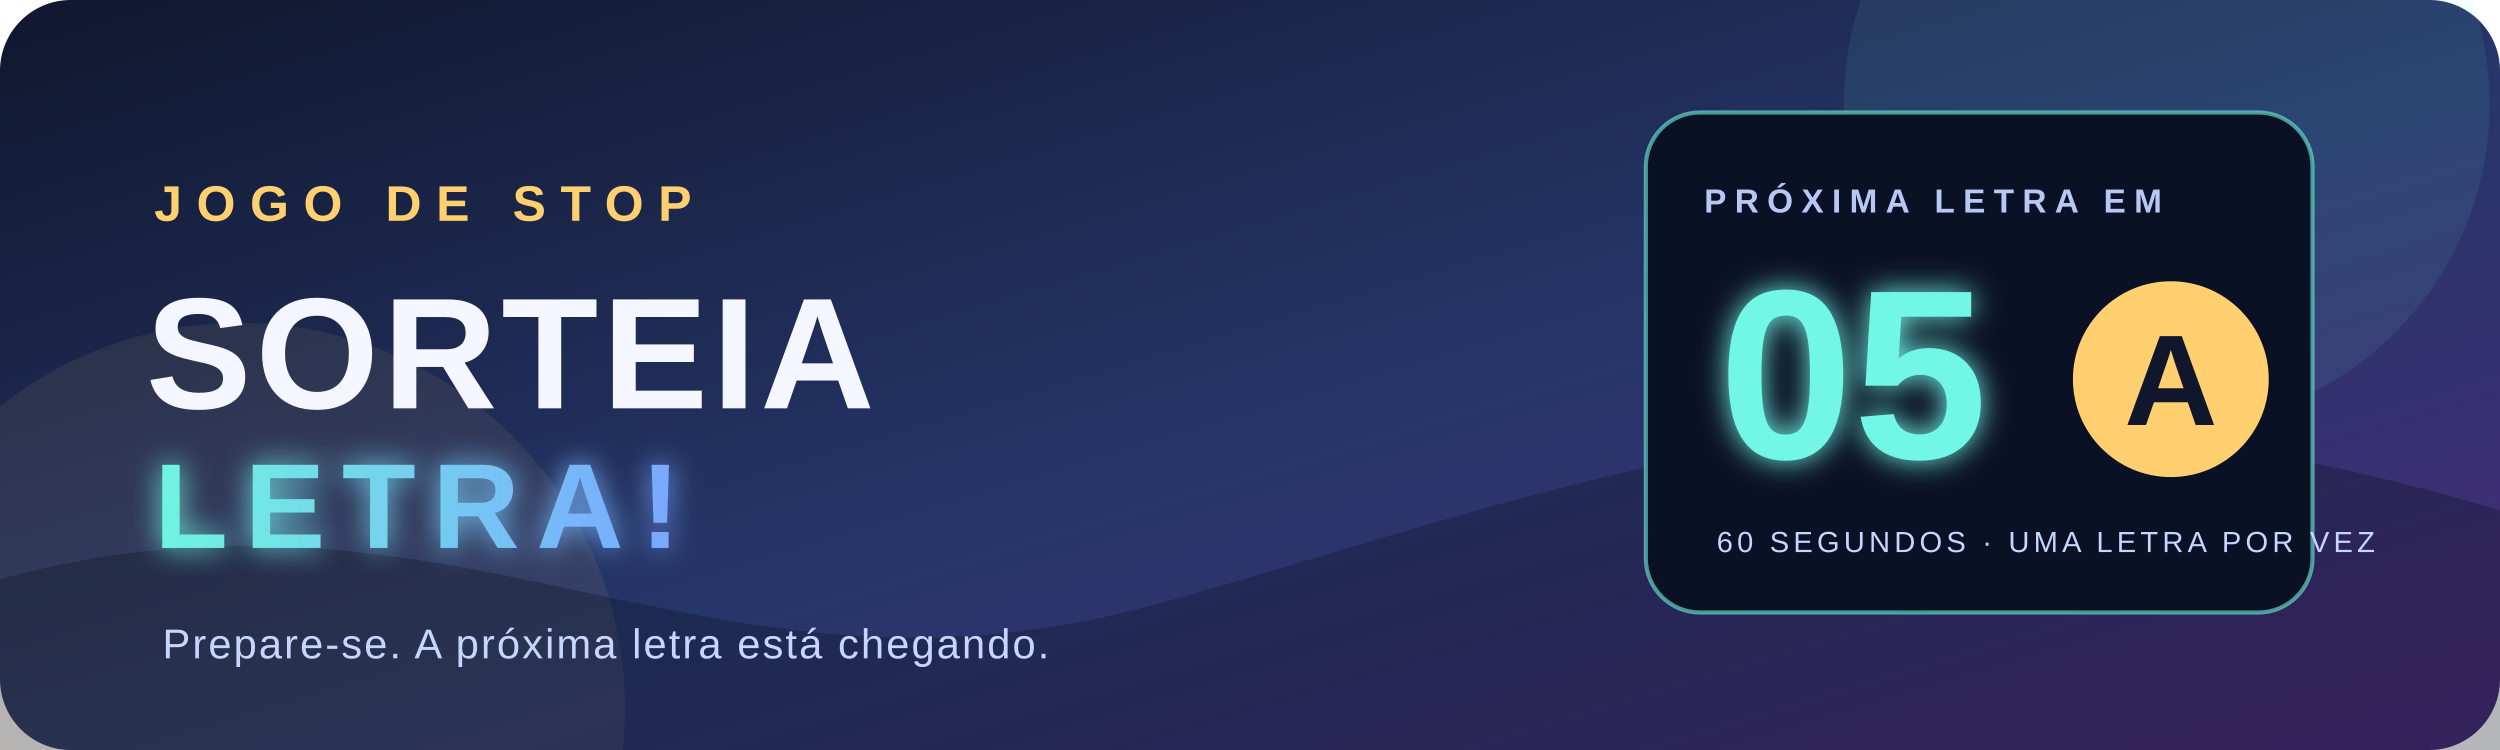
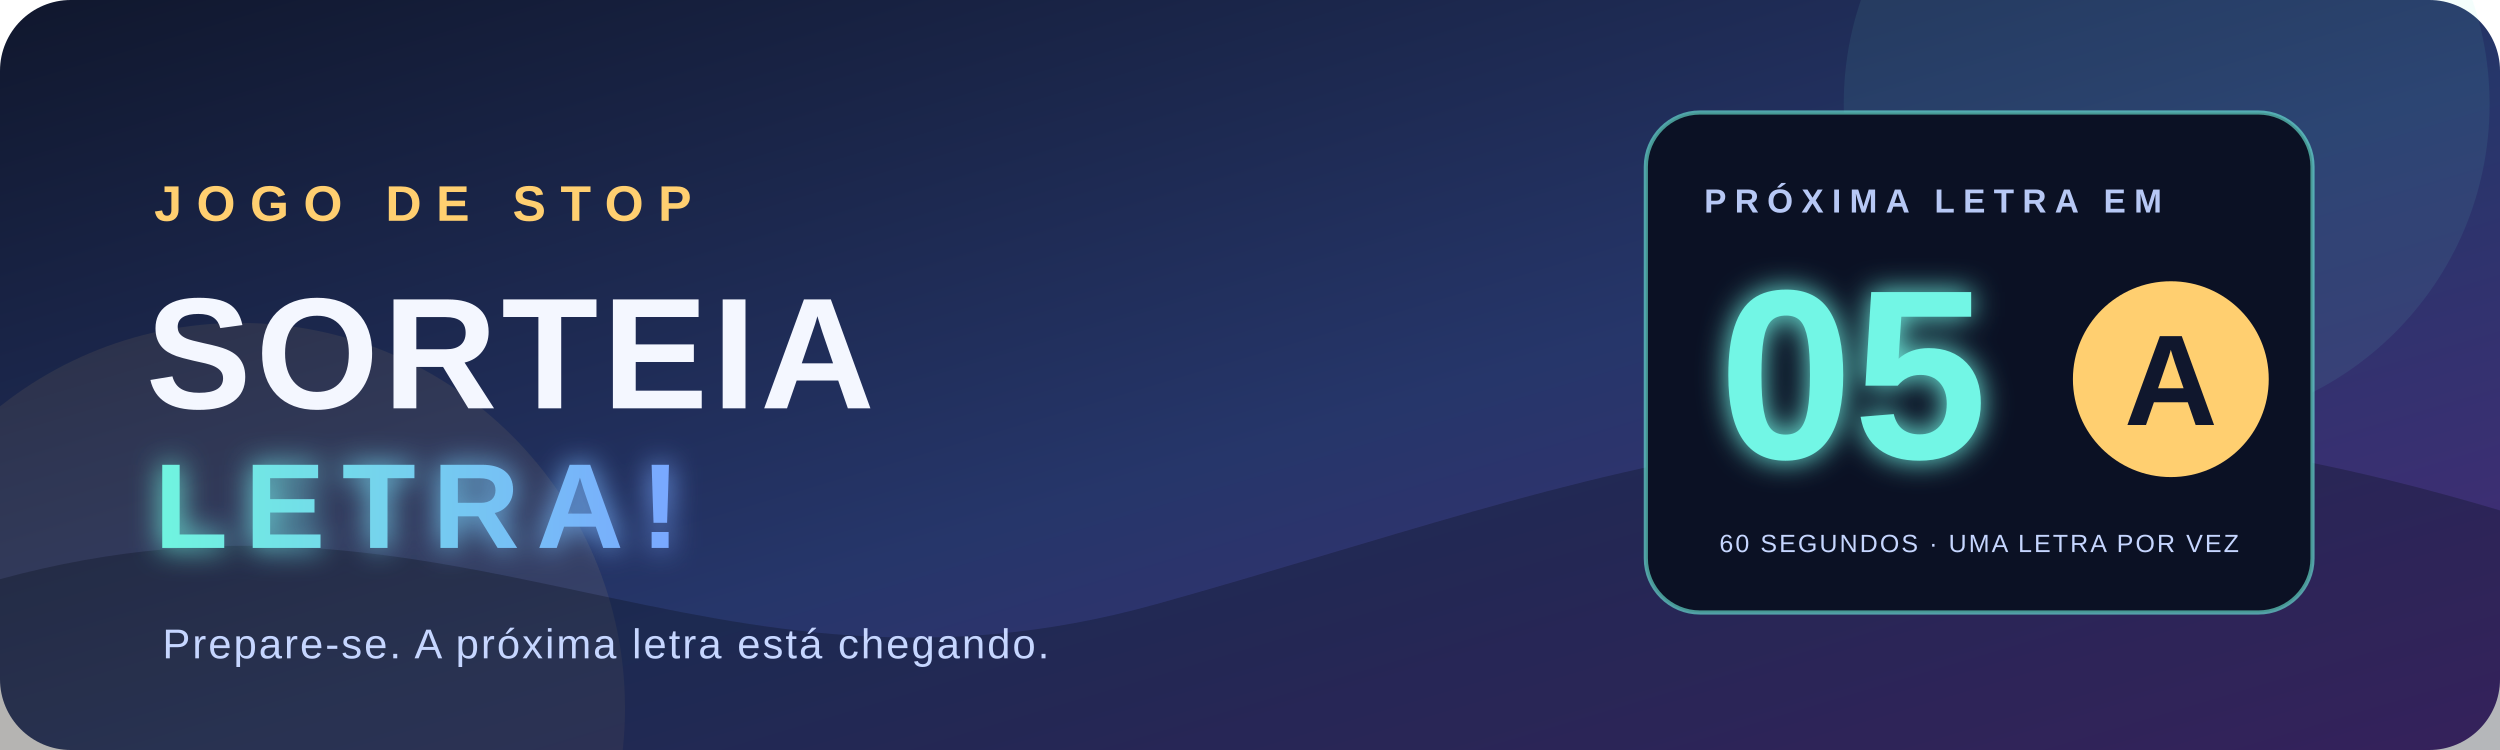
<svg xmlns="http://www.w3.org/2000/svg" viewBox="0 0 1200 360" role="img" aria-labelledby="titulo descricao">
  <defs>
    <linearGradient id="fundo" x1="0" y1="0" x2="1" y2="1">
      <stop offset="0" stop-color="#10172d" />
      <stop offset="0.55" stop-color="#26366a" />
      <stop offset="1" stop-color="#492a78" />
    </linearGradient>
    <linearGradient id="brilho" x1="0" y1="0" x2="1" y2="0">
      <stop offset="0" stop-color="#70f4df" />
      <stop offset="1" stop-color="#79a8ff" />
    </linearGradient>
    <filter id="luz" x="-50%" y="-50%" width="200%" height="200%">
      <feGaussianBlur stdDeviation="7" result="blur" />
      <feMerge>
        <feMergeNode in="blur" />
        <feMergeNode in="SourceGraphic" />
      </feMerge>
    </filter>
  </defs>
  <rect width="1200" height="360" rx="34" fill="url(#fundo)" />
  <circle cx="1040" cy="50" r="155" fill="#70f4df" opacity="0.08" />
  <circle cx="115" cy="340" r="185" fill="#ffcf70" opacity="0.08" />
  <path d="M0 278C220 218 340 350 555 290s360-130 645-45v115H0z" fill="#080c18" opacity="0.3" />
  <g font-family="Arial, Helvetica, sans-serif">
    <text x="74" y="106" fill="#ffcf70" font-size="24" font-weight="700" letter-spacing="7">JOGO DE STOP</text>
    <text x="70" y="196" fill="#f4f7ff" font-size="76" font-weight="900" letter-spacing="2">SORTEIA</text>
    <text x="74" y="263" fill="url(#brilho)" font-size="58" font-weight="900" letter-spacing="8" filter="url(#luz)">LETRA!</text>
    <text x="78" y="316" fill="#c6d6ff" font-size="20" letter-spacing="1">Prepare-se. A próxima letra está chegando.</text>
    <g transform="translate(790 54)">
      <rect x="0" y="0" width="320" height="240" rx="26" fill="#0b1124" stroke="#70f4df" stroke-opacity="0.6" stroke-width="2" />
      <text x="28" y="48" fill="#b7c8f5" font-size="16" font-weight="700" letter-spacing="4">PRÓXIMA LETRA EM</text>
      <text x="35" y="166" fill="#72f6e5" font-size="116" font-weight="900" filter="url(#luz)">05</text>
      <circle cx="252" cy="128" r="47" fill="#ffcf70" />
      <text x="252" y="150" fill="#10172d" font-size="62" font-weight="900" text-anchor="middle">A</text>
-       <text x="34" y="211" fill="#c6d6ff" font-size="14" letter-spacing="2">60 SEGUNDOS · UMA LETRA POR VEZ</text>
+       <text x="160" y="211" fill="#c6d6ff" font-size="12" letter-spacing="1" text-anchor="middle" textLength="272" lengthAdjust="spacingAndGlyphs">60 SEGUNDOS · UMA LETRA POR VEZ</text>
    </g>
  </g>
</svg>
